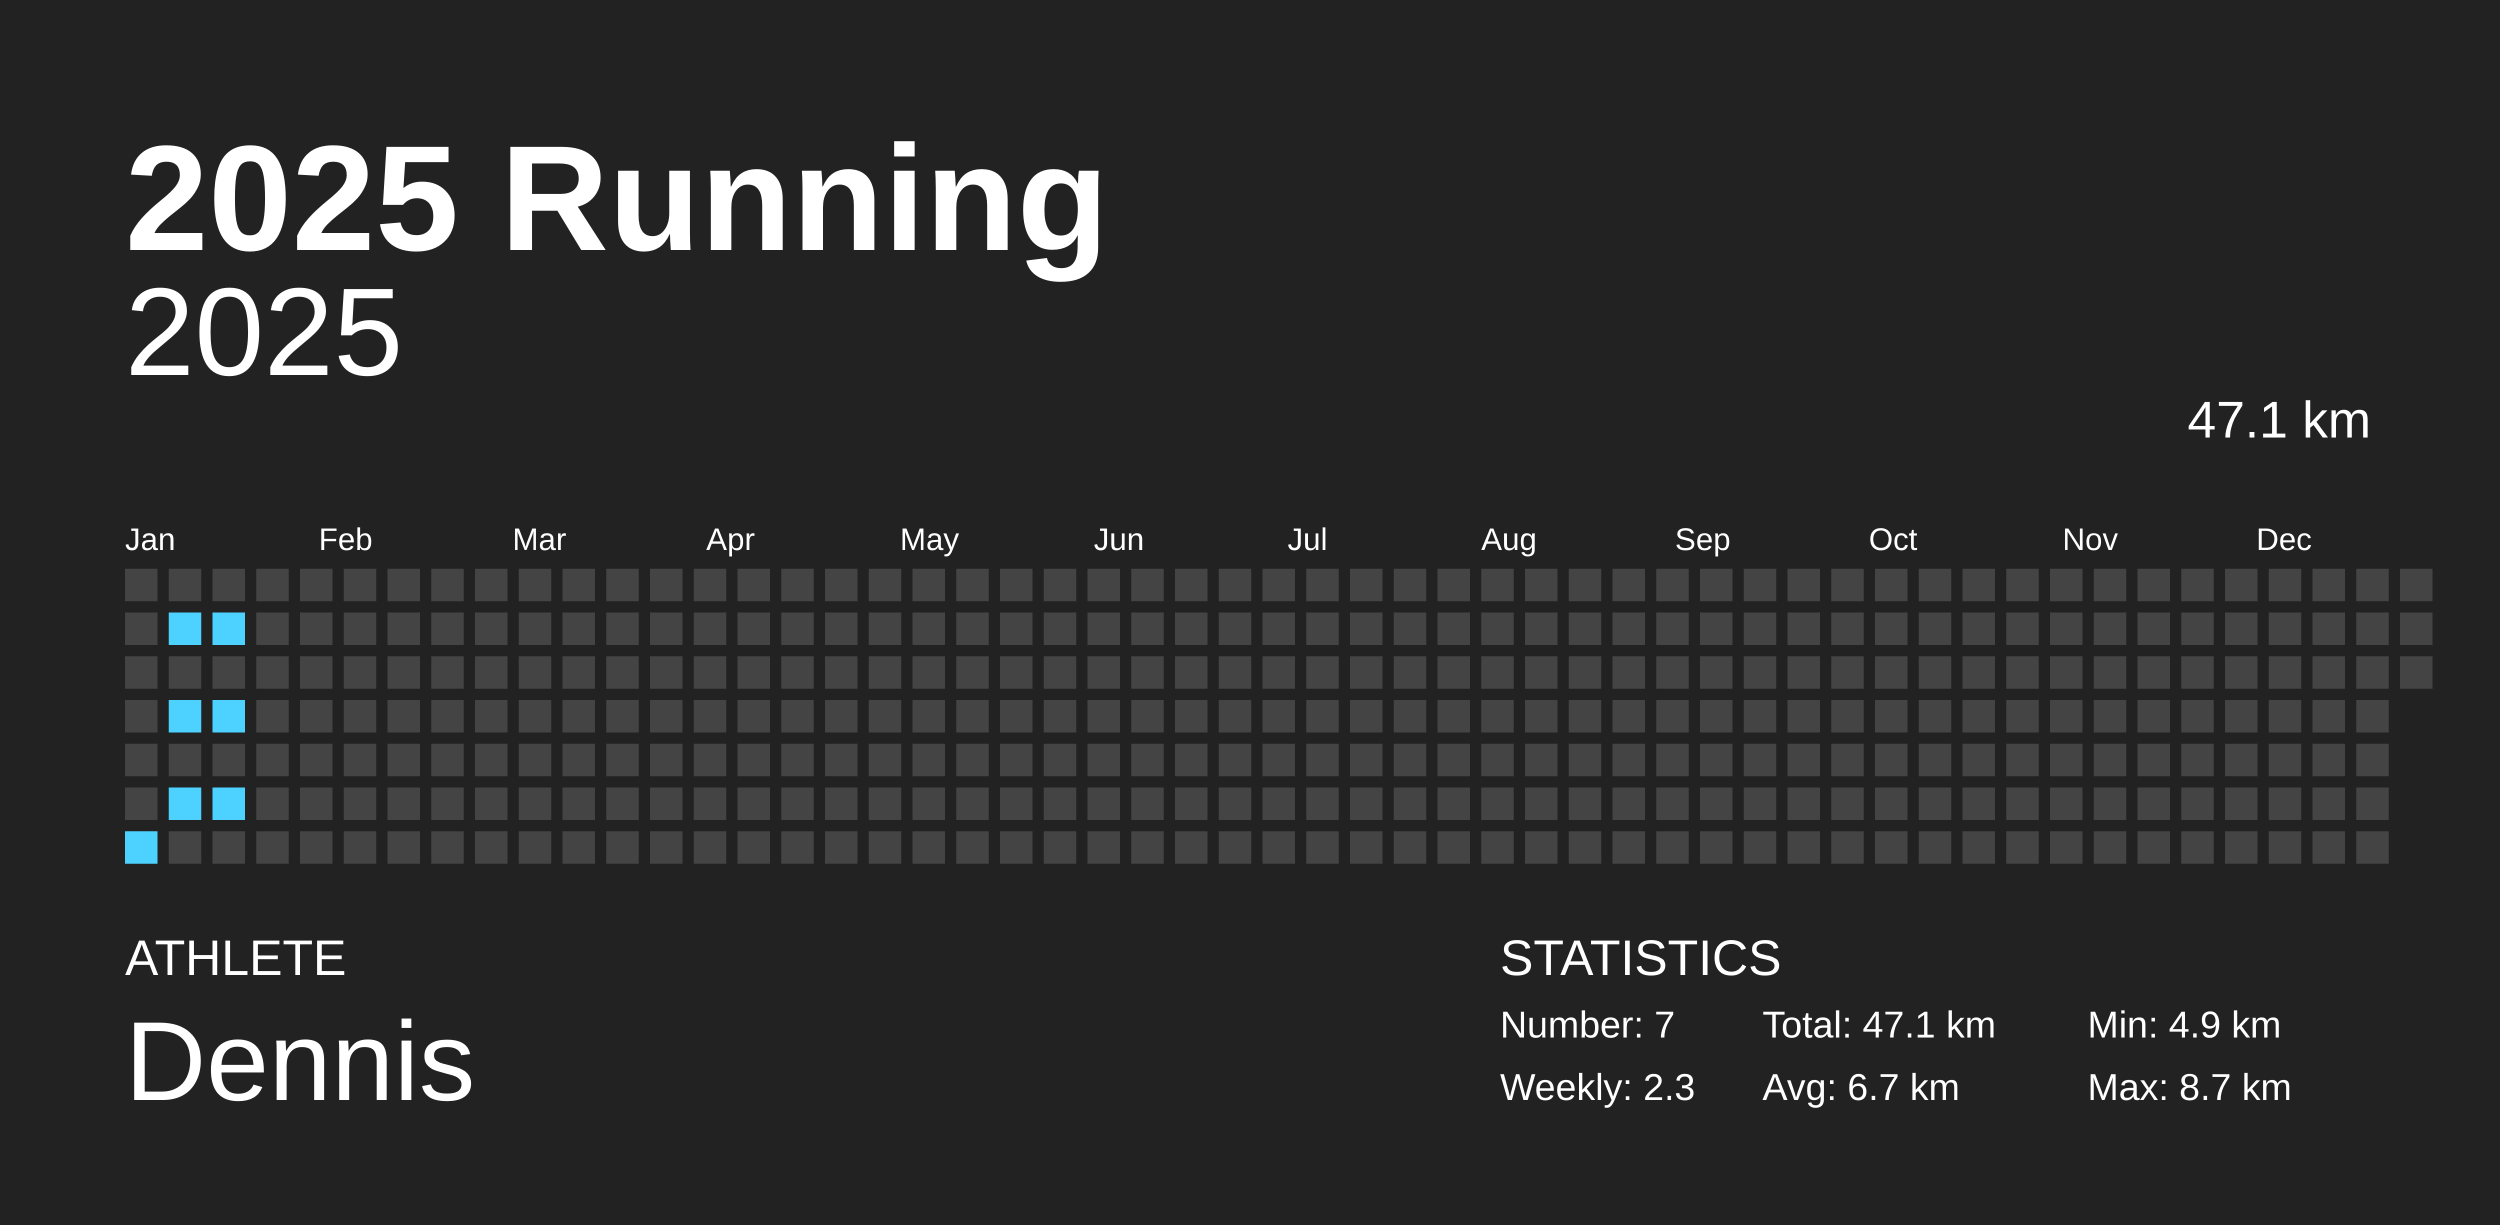
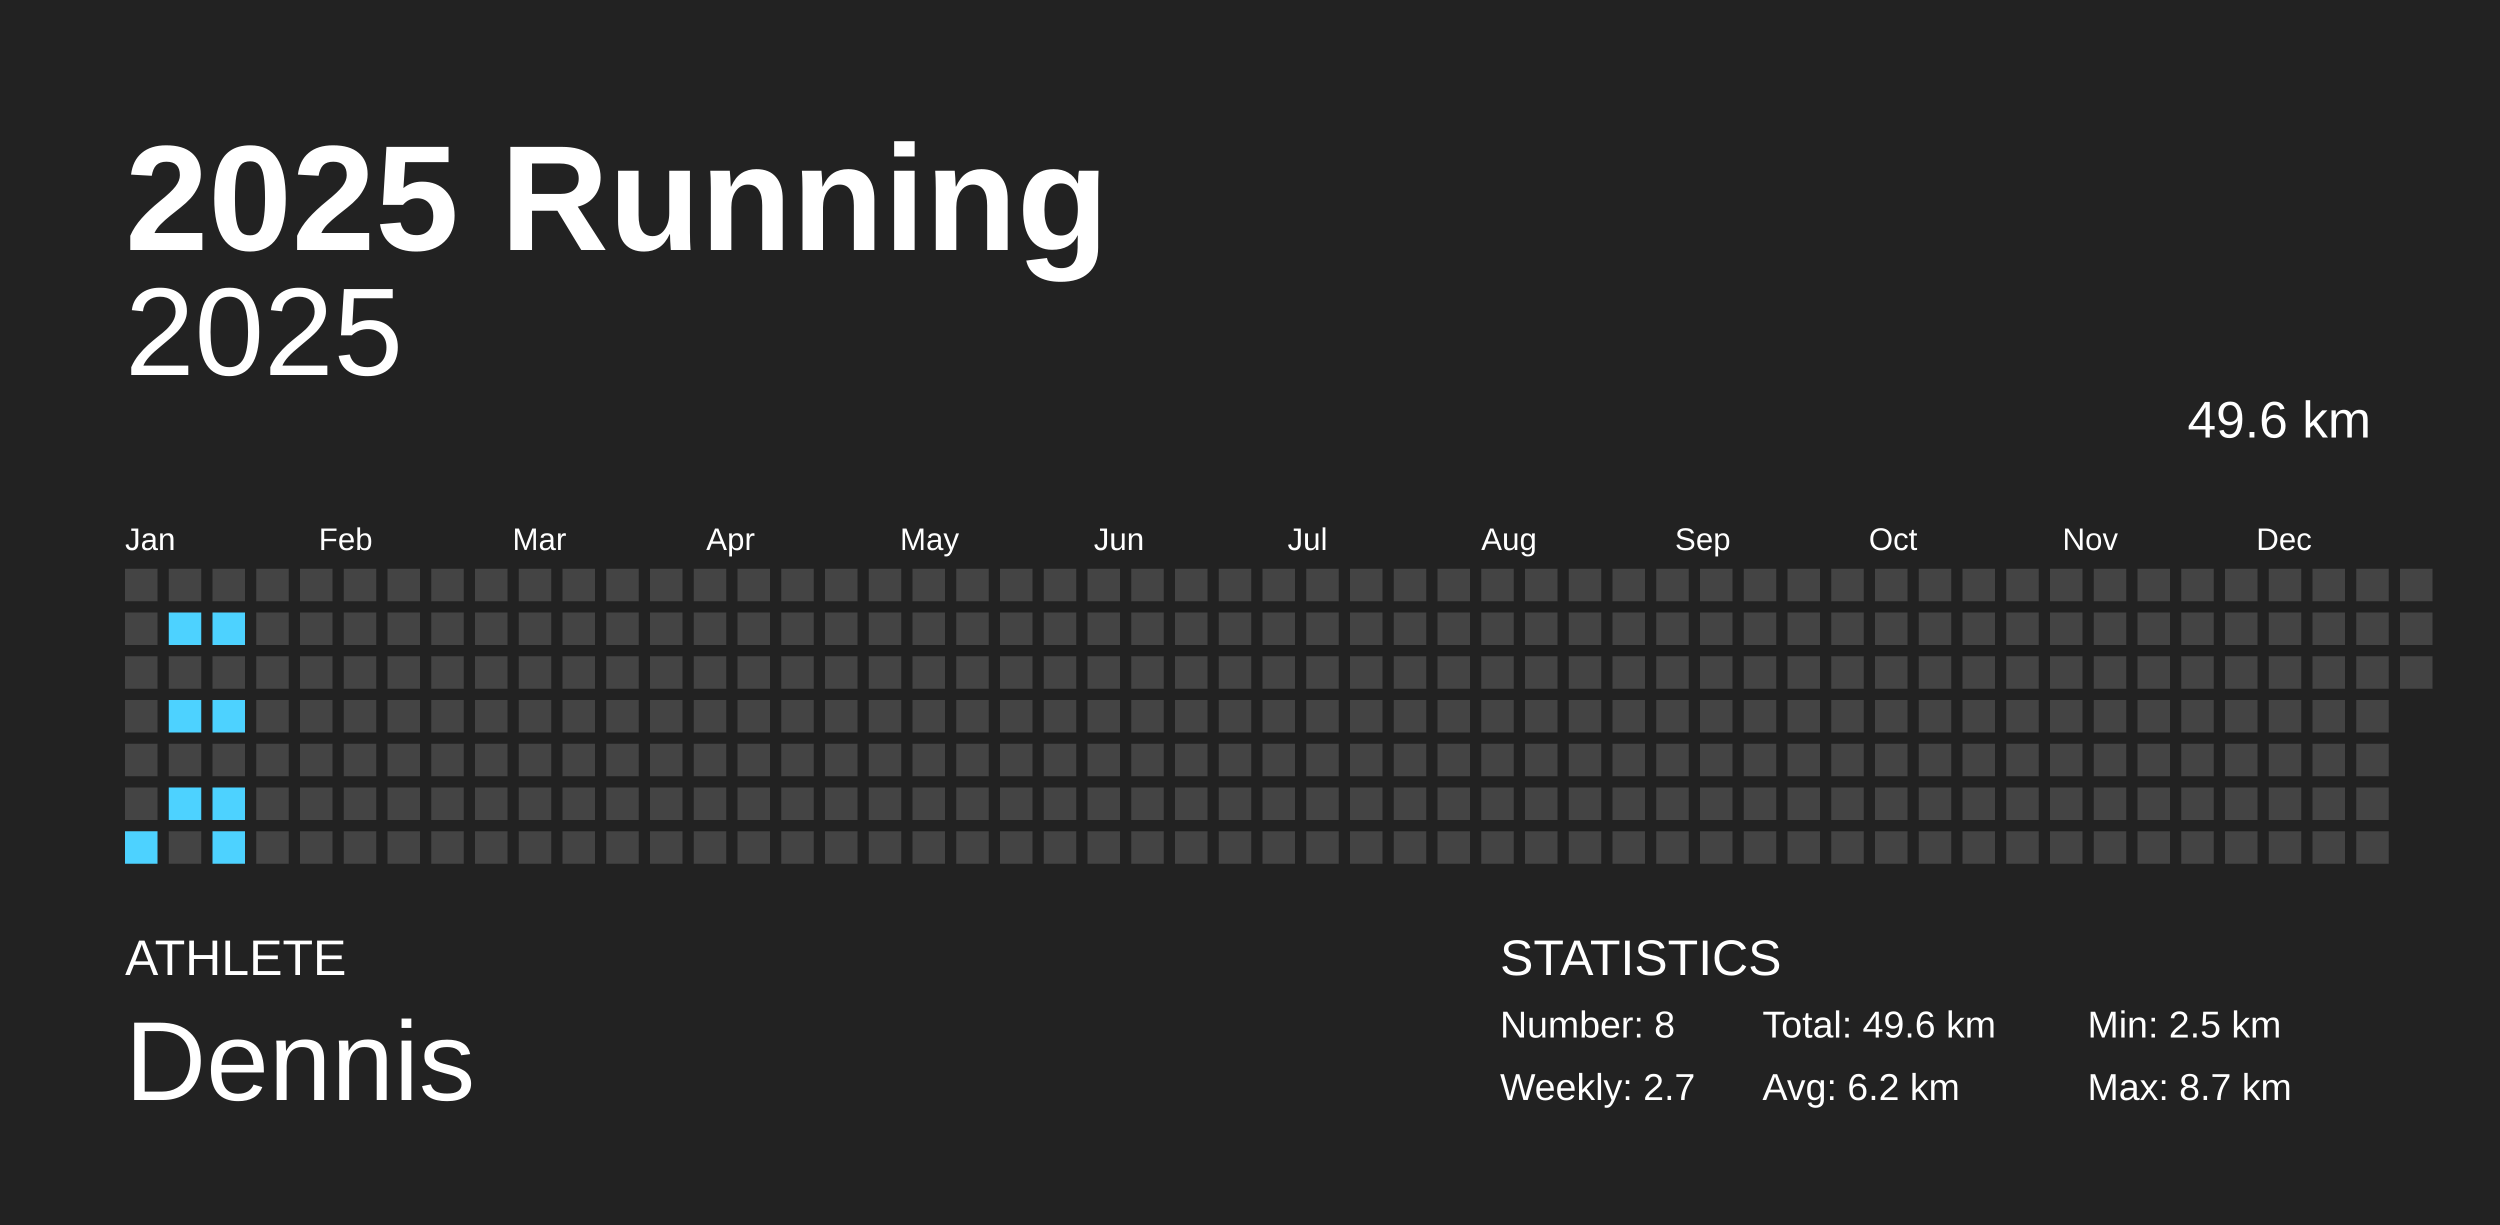
<svg xmlns="http://www.w3.org/2000/svg" baseProfile="full" height="98mm" version="1.1" viewBox="0,0,200,98" width="200mm">
  <defs />
  <rect fill="#222222" height="98" width="200" x="0" y="0" />
  <text fill="#FFFFFF" style="font-size:12px; font-family:Arial; font-weight:bold;" x="10" y="20">2025 Running</text>
  <text fill="#FFFFFF" style="font-size:4px; font-family:Arial" x="10" y="78">ATHLETE</text>
  <text fill="#FFFFFF" style="font-size:9px; font-family:Arial" x="10" y="88">Dennis</text>
  <text fill="#FFFFFF" style="font-size:4px; font-family:Arial" x="120" y="78">STATISTICS</text>
-   <text fill="#FFFFFF" style="font-size:3px; font-family:Arial" x="120" y="83">Number: 7</text>
-   <text fill="#FFFFFF" style="font-size:3px; font-family:Arial" x="120" y="88">Weekly: 2.3</text>
-   <text fill="#FFFFFF" style="font-size:3px; font-family:Arial" x="141" y="83">Total: 47.1 km</text>
-   <text fill="#FFFFFF" style="font-size:3px; font-family:Arial" x="141" y="88">Avg: 6.7 km</text>
-   <text fill="#FFFFFF" style="font-size:3px; font-family:Arial" x="167" y="83">Min: 4.9 km</text>
+   <text fill="#FFFFFF" style="font-size:3px; font-family:Arial" x="120" y="83">Number: 8</text>
+   <text fill="#FFFFFF" style="font-size:3px; font-family:Arial" x="120" y="88">Weekly: 2.7</text>
+   <text fill="#FFFFFF" style="font-size:3px; font-family:Arial" x="141" y="83">Total: 49.6 km</text>
+   <text fill="#FFFFFF" style="font-size:3px; font-family:Arial" x="141" y="88">Avg: 6.2 km</text>
+   <text fill="#FFFFFF" style="font-size:3px; font-family:Arial" x="167" y="83">Min: 2.5 km</text>
  <text fill="#FFFFFF" style="font-size:3px; font-family:Arial" x="167" y="88">Max: 8.7 km</text>
  <text alignment-baseline="hanging" fill="#FFFFFF" style="font-size:10.0px; font-family:Arial;" x="10" y="30">2025</text>
-   <text alignment-baseline="hanging" fill="#FFFFFF" style="font-size:4.125px; font-family:Arial;" x="175" y="35">47.1 km</text>
+   <text alignment-baseline="hanging" fill="#FFFFFF" style="font-size:4.125px; font-family:Arial;" x="175" y="35">49.6 km</text>
  <text fill="#FFFFFF" style="font-size:2.5px; font-family:Arial" x="10.0" y="44">Jan</text>
  <text fill="#FFFFFF" style="font-size:2.5px; font-family:Arial" x="25.5" y="44">Feb</text>
  <text fill="#FFFFFF" style="font-size:2.5px; font-family:Arial" x="41.0" y="44">Mar</text>
  <text fill="#FFFFFF" style="font-size:2.5px; font-family:Arial" x="56.5" y="44">Apr</text>
  <text fill="#FFFFFF" style="font-size:2.5px; font-family:Arial" x="72.0" y="44">May</text>
  <text fill="#FFFFFF" style="font-size:2.5px; font-family:Arial" x="87.5" y="44">Jun</text>
  <text fill="#FFFFFF" style="font-size:2.5px; font-family:Arial" x="103.0" y="44">Jul</text>
  <text fill="#FFFFFF" style="font-size:2.5px; font-family:Arial" x="118.5" y="44">Aug</text>
  <text fill="#FFFFFF" style="font-size:2.5px; font-family:Arial" x="134.0" y="44">Sep</text>
  <text fill="#FFFFFF" style="font-size:2.5px; font-family:Arial" x="149.5" y="44">Oct</text>
  <text fill="#FFFFFF" style="font-size:2.5px; font-family:Arial" x="165.0" y="44">Nov</text>
  <text fill="#FFFFFF" style="font-size:2.5px; font-family:Arial" x="180.5" y="44">Dec</text>
  <rect fill="#444444" height="2.6" width="2.6" x="10.0" y="45.5" />
  <rect fill="#444444" height="2.6" width="2.6" x="10.0" y="49.0" />
  <rect fill="#444444" height="2.6" width="2.6" x="10.0" y="52.5" />
  <rect fill="#444444" height="2.6" width="2.6" x="10.0" y="56.0" />
  <rect fill="#444444" height="2.6" width="2.6" x="10.0" y="59.5" />
  <rect fill="#444444" height="2.6" width="2.6" x="10.0" y="63.0" />
  <rect fill="#4dd2ff" height="2.6" width="2.6" x="10.0" y="66.5" />
  <rect fill="#444444" height="2.6" width="2.6" x="13.5" y="45.5" />
  <rect fill="#4dd2ff" height="2.6" width="2.6" x="13.5" y="49.0" />
  <rect fill="#444444" height="2.6" width="2.6" x="13.5" y="52.5" />
  <rect fill="#4dd2ff" height="2.6" width="2.6" x="13.5" y="56.0" />
  <rect fill="#444444" height="2.6" width="2.6" x="13.5" y="59.5" />
  <rect fill="#4dd2ff" height="2.6" width="2.6" x="13.5" y="63.0" />
  <rect fill="#444444" height="2.6" width="2.6" x="13.5" y="66.5" />
  <rect fill="#444444" height="2.6" width="2.6" x="17.0" y="45.5" />
  <rect fill="#4dd2ff" height="2.6" width="2.6" x="17.0" y="49.0" />
  <rect fill="#444444" height="2.6" width="2.6" x="17.0" y="52.5" />
  <rect fill="#4dd2ff" height="2.6" width="2.6" x="17.0" y="56.0" />
  <rect fill="#444444" height="2.6" width="2.6" x="17.0" y="59.5" />
  <rect fill="#4dd2ff" height="2.6" width="2.6" x="17.0" y="63.0" />
-   <rect fill="#444444" height="2.6" width="2.6" x="17.0" y="66.5" />
+   <rect fill="#4dd2ff" height="2.6" width="2.6" x="17.0" y="66.5" />
  <rect fill="#444444" height="2.6" width="2.6" x="20.5" y="45.5" />
  <rect fill="#444444" height="2.6" width="2.6" x="20.5" y="49.0" />
  <rect fill="#444444" height="2.6" width="2.6" x="20.5" y="52.5" />
  <rect fill="#444444" height="2.6" width="2.6" x="20.5" y="56.0" />
  <rect fill="#444444" height="2.6" width="2.6" x="20.5" y="59.5" />
  <rect fill="#444444" height="2.6" width="2.6" x="20.5" y="63.0" />
  <rect fill="#444444" height="2.6" width="2.6" x="20.5" y="66.5" />
  <rect fill="#444444" height="2.6" width="2.6" x="24.0" y="45.5" />
  <rect fill="#444444" height="2.6" width="2.6" x="24.0" y="49.0" />
  <rect fill="#444444" height="2.6" width="2.6" x="24.0" y="52.5" />
  <rect fill="#444444" height="2.6" width="2.6" x="24.0" y="56.0" />
  <rect fill="#444444" height="2.6" width="2.6" x="24.0" y="59.5" />
  <rect fill="#444444" height="2.6" width="2.6" x="24.0" y="63.0" />
  <rect fill="#444444" height="2.6" width="2.6" x="24.0" y="66.5" />
  <rect fill="#444444" height="2.6" width="2.6" x="27.5" y="45.5" />
  <rect fill="#444444" height="2.6" width="2.6" x="27.5" y="49.0" />
  <rect fill="#444444" height="2.6" width="2.6" x="27.5" y="52.5" />
  <rect fill="#444444" height="2.6" width="2.6" x="27.5" y="56.0" />
  <rect fill="#444444" height="2.6" width="2.6" x="27.5" y="59.5" />
  <rect fill="#444444" height="2.6" width="2.6" x="27.5" y="63.0" />
  <rect fill="#444444" height="2.6" width="2.6" x="27.5" y="66.5" />
  <rect fill="#444444" height="2.6" width="2.6" x="31.0" y="45.5" />
  <rect fill="#444444" height="2.6" width="2.6" x="31.0" y="49.0" />
  <rect fill="#444444" height="2.6" width="2.6" x="31.0" y="52.5" />
  <rect fill="#444444" height="2.6" width="2.6" x="31.0" y="56.0" />
  <rect fill="#444444" height="2.6" width="2.6" x="31.0" y="59.5" />
  <rect fill="#444444" height="2.6" width="2.6" x="31.0" y="63.0" />
  <rect fill="#444444" height="2.6" width="2.6" x="31.0" y="66.5" />
  <rect fill="#444444" height="2.6" width="2.6" x="34.5" y="45.5" />
  <rect fill="#444444" height="2.6" width="2.6" x="34.5" y="49.0" />
  <rect fill="#444444" height="2.6" width="2.6" x="34.5" y="52.5" />
  <rect fill="#444444" height="2.6" width="2.6" x="34.5" y="56.0" />
  <rect fill="#444444" height="2.6" width="2.6" x="34.5" y="59.5" />
  <rect fill="#444444" height="2.6" width="2.6" x="34.5" y="63.0" />
  <rect fill="#444444" height="2.6" width="2.6" x="34.5" y="66.5" />
  <rect fill="#444444" height="2.6" width="2.6" x="38.0" y="45.5" />
  <rect fill="#444444" height="2.6" width="2.6" x="38.0" y="49.0" />
  <rect fill="#444444" height="2.6" width="2.6" x="38.0" y="52.5" />
  <rect fill="#444444" height="2.6" width="2.6" x="38.0" y="56.0" />
  <rect fill="#444444" height="2.6" width="2.6" x="38.0" y="59.5" />
  <rect fill="#444444" height="2.6" width="2.6" x="38.0" y="63.0" />
  <rect fill="#444444" height="2.6" width="2.6" x="38.0" y="66.5" />
  <rect fill="#444444" height="2.6" width="2.6" x="41.5" y="45.5" />
  <rect fill="#444444" height="2.6" width="2.6" x="41.5" y="49.0" />
  <rect fill="#444444" height="2.6" width="2.6" x="41.5" y="52.5" />
  <rect fill="#444444" height="2.6" width="2.6" x="41.5" y="56.0" />
  <rect fill="#444444" height="2.6" width="2.6" x="41.5" y="59.5" />
  <rect fill="#444444" height="2.6" width="2.6" x="41.5" y="63.0" />
  <rect fill="#444444" height="2.6" width="2.6" x="41.5" y="66.5" />
  <rect fill="#444444" height="2.6" width="2.6" x="45.0" y="45.5" />
  <rect fill="#444444" height="2.6" width="2.6" x="45.0" y="49.0" />
  <rect fill="#444444" height="2.6" width="2.6" x="45.0" y="52.5" />
  <rect fill="#444444" height="2.6" width="2.6" x="45.0" y="56.0" />
  <rect fill="#444444" height="2.6" width="2.6" x="45.0" y="59.5" />
  <rect fill="#444444" height="2.6" width="2.6" x="45.0" y="63.0" />
  <rect fill="#444444" height="2.6" width="2.6" x="45.0" y="66.5" />
  <rect fill="#444444" height="2.6" width="2.6" x="48.5" y="45.5" />
  <rect fill="#444444" height="2.6" width="2.6" x="48.5" y="49.0" />
  <rect fill="#444444" height="2.6" width="2.6" x="48.5" y="52.5" />
  <rect fill="#444444" height="2.6" width="2.6" x="48.5" y="56.0" />
  <rect fill="#444444" height="2.6" width="2.6" x="48.5" y="59.5" />
  <rect fill="#444444" height="2.6" width="2.6" x="48.5" y="63.0" />
  <rect fill="#444444" height="2.6" width="2.6" x="48.5" y="66.5" />
  <rect fill="#444444" height="2.6" width="2.6" x="52.0" y="45.5" />
  <rect fill="#444444" height="2.6" width="2.6" x="52.0" y="49.0" />
  <rect fill="#444444" height="2.6" width="2.6" x="52.0" y="52.5" />
  <rect fill="#444444" height="2.6" width="2.6" x="52.0" y="56.0" />
  <rect fill="#444444" height="2.6" width="2.6" x="52.0" y="59.5" />
  <rect fill="#444444" height="2.6" width="2.6" x="52.0" y="63.0" />
  <rect fill="#444444" height="2.6" width="2.6" x="52.0" y="66.5" />
  <rect fill="#444444" height="2.6" width="2.6" x="55.5" y="45.5" />
  <rect fill="#444444" height="2.6" width="2.6" x="55.5" y="49.0" />
  <rect fill="#444444" height="2.6" width="2.6" x="55.5" y="52.5" />
  <rect fill="#444444" height="2.6" width="2.6" x="55.5" y="56.0" />
  <rect fill="#444444" height="2.6" width="2.6" x="55.5" y="59.5" />
  <rect fill="#444444" height="2.6" width="2.6" x="55.5" y="63.0" />
  <rect fill="#444444" height="2.6" width="2.6" x="55.5" y="66.5" />
  <rect fill="#444444" height="2.6" width="2.6" x="59.0" y="45.5" />
  <rect fill="#444444" height="2.6" width="2.6" x="59.0" y="49.0" />
  <rect fill="#444444" height="2.6" width="2.6" x="59.0" y="52.5" />
  <rect fill="#444444" height="2.6" width="2.6" x="59.0" y="56.0" />
  <rect fill="#444444" height="2.6" width="2.6" x="59.0" y="59.5" />
  <rect fill="#444444" height="2.6" width="2.6" x="59.0" y="63.0" />
  <rect fill="#444444" height="2.6" width="2.6" x="59.0" y="66.5" />
  <rect fill="#444444" height="2.6" width="2.6" x="62.5" y="45.5" />
  <rect fill="#444444" height="2.6" width="2.6" x="62.5" y="49.0" />
  <rect fill="#444444" height="2.6" width="2.6" x="62.5" y="52.5" />
  <rect fill="#444444" height="2.6" width="2.6" x="62.5" y="56.0" />
  <rect fill="#444444" height="2.6" width="2.6" x="62.5" y="59.5" />
  <rect fill="#444444" height="2.6" width="2.6" x="62.5" y="63.0" />
  <rect fill="#444444" height="2.6" width="2.6" x="62.5" y="66.5" />
  <rect fill="#444444" height="2.6" width="2.6" x="66.0" y="45.5" />
  <rect fill="#444444" height="2.6" width="2.6" x="66.0" y="49.0" />
  <rect fill="#444444" height="2.6" width="2.6" x="66.0" y="52.5" />
  <rect fill="#444444" height="2.6" width="2.6" x="66.0" y="56.0" />
  <rect fill="#444444" height="2.6" width="2.6" x="66.0" y="59.5" />
  <rect fill="#444444" height="2.6" width="2.6" x="66.0" y="63.0" />
  <rect fill="#444444" height="2.6" width="2.6" x="66.0" y="66.5" />
  <rect fill="#444444" height="2.6" width="2.6" x="69.5" y="45.5" />
  <rect fill="#444444" height="2.6" width="2.6" x="69.5" y="49.0" />
  <rect fill="#444444" height="2.6" width="2.6" x="69.5" y="52.5" />
  <rect fill="#444444" height="2.6" width="2.6" x="69.5" y="56.0" />
  <rect fill="#444444" height="2.6" width="2.6" x="69.5" y="59.5" />
  <rect fill="#444444" height="2.6" width="2.6" x="69.5" y="63.0" />
  <rect fill="#444444" height="2.6" width="2.6" x="69.5" y="66.5" />
  <rect fill="#444444" height="2.6" width="2.6" x="73.0" y="45.5" />
  <rect fill="#444444" height="2.6" width="2.6" x="73.0" y="49.0" />
  <rect fill="#444444" height="2.6" width="2.6" x="73.0" y="52.5" />
  <rect fill="#444444" height="2.6" width="2.6" x="73.0" y="56.0" />
  <rect fill="#444444" height="2.6" width="2.6" x="73.0" y="59.5" />
  <rect fill="#444444" height="2.6" width="2.6" x="73.0" y="63.0" />
  <rect fill="#444444" height="2.6" width="2.6" x="73.0" y="66.5" />
  <rect fill="#444444" height="2.6" width="2.6" x="76.5" y="45.5" />
  <rect fill="#444444" height="2.6" width="2.6" x="76.5" y="49.0" />
  <rect fill="#444444" height="2.6" width="2.6" x="76.5" y="52.5" />
  <rect fill="#444444" height="2.6" width="2.6" x="76.5" y="56.0" />
  <rect fill="#444444" height="2.6" width="2.6" x="76.5" y="59.5" />
  <rect fill="#444444" height="2.6" width="2.6" x="76.5" y="63.0" />
  <rect fill="#444444" height="2.6" width="2.6" x="76.5" y="66.5" />
  <rect fill="#444444" height="2.6" width="2.6" x="80.0" y="45.5" />
  <rect fill="#444444" height="2.6" width="2.6" x="80.0" y="49.0" />
  <rect fill="#444444" height="2.6" width="2.6" x="80.0" y="52.5" />
  <rect fill="#444444" height="2.6" width="2.6" x="80.0" y="56.0" />
  <rect fill="#444444" height="2.6" width="2.6" x="80.0" y="59.5" />
  <rect fill="#444444" height="2.6" width="2.6" x="80.0" y="63.0" />
  <rect fill="#444444" height="2.6" width="2.6" x="80.0" y="66.5" />
  <rect fill="#444444" height="2.6" width="2.6" x="83.5" y="45.5" />
  <rect fill="#444444" height="2.6" width="2.6" x="83.5" y="49.0" />
  <rect fill="#444444" height="2.6" width="2.6" x="83.5" y="52.5" />
  <rect fill="#444444" height="2.6" width="2.6" x="83.5" y="56.0" />
  <rect fill="#444444" height="2.6" width="2.6" x="83.5" y="59.5" />
  <rect fill="#444444" height="2.6" width="2.6" x="83.5" y="63.0" />
  <rect fill="#444444" height="2.6" width="2.6" x="83.5" y="66.5" />
  <rect fill="#444444" height="2.6" width="2.6" x="87.0" y="45.5" />
  <rect fill="#444444" height="2.6" width="2.6" x="87.0" y="49.0" />
  <rect fill="#444444" height="2.6" width="2.6" x="87.0" y="52.5" />
  <rect fill="#444444" height="2.6" width="2.6" x="87.0" y="56.0" />
  <rect fill="#444444" height="2.6" width="2.6" x="87.0" y="59.5" />
  <rect fill="#444444" height="2.6" width="2.6" x="87.0" y="63.0" />
  <rect fill="#444444" height="2.6" width="2.6" x="87.0" y="66.5" />
  <rect fill="#444444" height="2.6" width="2.6" x="90.5" y="45.5" />
  <rect fill="#444444" height="2.6" width="2.6" x="90.5" y="49.0" />
  <rect fill="#444444" height="2.6" width="2.6" x="90.5" y="52.5" />
  <rect fill="#444444" height="2.6" width="2.6" x="90.5" y="56.0" />
  <rect fill="#444444" height="2.6" width="2.6" x="90.5" y="59.5" />
  <rect fill="#444444" height="2.6" width="2.6" x="90.5" y="63.0" />
  <rect fill="#444444" height="2.6" width="2.6" x="90.5" y="66.5" />
  <rect fill="#444444" height="2.6" width="2.6" x="94.0" y="45.5" />
  <rect fill="#444444" height="2.6" width="2.6" x="94.0" y="49.0" />
  <rect fill="#444444" height="2.6" width="2.6" x="94.0" y="52.5" />
  <rect fill="#444444" height="2.6" width="2.6" x="94.0" y="56.0" />
  <rect fill="#444444" height="2.6" width="2.6" x="94.0" y="59.5" />
  <rect fill="#444444" height="2.6" width="2.6" x="94.0" y="63.0" />
  <rect fill="#444444" height="2.6" width="2.6" x="94.0" y="66.5" />
  <rect fill="#444444" height="2.6" width="2.6" x="97.5" y="45.5" />
  <rect fill="#444444" height="2.6" width="2.6" x="97.5" y="49.0" />
  <rect fill="#444444" height="2.6" width="2.6" x="97.5" y="52.5" />
  <rect fill="#444444" height="2.6" width="2.6" x="97.5" y="56.0" />
  <rect fill="#444444" height="2.6" width="2.6" x="97.5" y="59.5" />
  <rect fill="#444444" height="2.6" width="2.6" x="97.5" y="63.0" />
  <rect fill="#444444" height="2.6" width="2.6" x="97.5" y="66.5" />
  <rect fill="#444444" height="2.6" width="2.6" x="101.0" y="45.5" />
  <rect fill="#444444" height="2.6" width="2.6" x="101.0" y="49.0" />
  <rect fill="#444444" height="2.6" width="2.6" x="101.0" y="52.5" />
  <rect fill="#444444" height="2.6" width="2.6" x="101.0" y="56.0" />
  <rect fill="#444444" height="2.6" width="2.6" x="101.0" y="59.5" />
  <rect fill="#444444" height="2.6" width="2.6" x="101.0" y="63.0" />
  <rect fill="#444444" height="2.6" width="2.6" x="101.0" y="66.5" />
  <rect fill="#444444" height="2.6" width="2.6" x="104.5" y="45.5" />
  <rect fill="#444444" height="2.6" width="2.6" x="104.5" y="49.0" />
  <rect fill="#444444" height="2.6" width="2.6" x="104.5" y="52.5" />
  <rect fill="#444444" height="2.6" width="2.6" x="104.5" y="56.0" />
  <rect fill="#444444" height="2.6" width="2.6" x="104.5" y="59.5" />
  <rect fill="#444444" height="2.6" width="2.6" x="104.5" y="63.0" />
  <rect fill="#444444" height="2.6" width="2.6" x="104.5" y="66.5" />
  <rect fill="#444444" height="2.6" width="2.6" x="108.0" y="45.5" />
  <rect fill="#444444" height="2.6" width="2.6" x="108.0" y="49.0" />
  <rect fill="#444444" height="2.6" width="2.6" x="108.0" y="52.5" />
  <rect fill="#444444" height="2.6" width="2.6" x="108.0" y="56.0" />
  <rect fill="#444444" height="2.6" width="2.6" x="108.0" y="59.5" />
  <rect fill="#444444" height="2.6" width="2.6" x="108.0" y="63.0" />
  <rect fill="#444444" height="2.6" width="2.6" x="108.0" y="66.5" />
  <rect fill="#444444" height="2.6" width="2.6" x="111.5" y="45.5" />
  <rect fill="#444444" height="2.6" width="2.6" x="111.5" y="49.0" />
  <rect fill="#444444" height="2.6" width="2.6" x="111.5" y="52.5" />
  <rect fill="#444444" height="2.6" width="2.6" x="111.5" y="56.0" />
  <rect fill="#444444" height="2.6" width="2.6" x="111.5" y="59.5" />
  <rect fill="#444444" height="2.6" width="2.6" x="111.5" y="63.0" />
  <rect fill="#444444" height="2.6" width="2.6" x="111.5" y="66.5" />
  <rect fill="#444444" height="2.6" width="2.6" x="115.0" y="45.5" />
  <rect fill="#444444" height="2.6" width="2.6" x="115.0" y="49.0" />
  <rect fill="#444444" height="2.6" width="2.6" x="115.0" y="52.5" />
  <rect fill="#444444" height="2.6" width="2.6" x="115.0" y="56.0" />
  <rect fill="#444444" height="2.6" width="2.6" x="115.0" y="59.5" />
  <rect fill="#444444" height="2.6" width="2.6" x="115.0" y="63.0" />
  <rect fill="#444444" height="2.6" width="2.6" x="115.0" y="66.5" />
  <rect fill="#444444" height="2.6" width="2.6" x="118.5" y="45.5" />
  <rect fill="#444444" height="2.6" width="2.6" x="118.5" y="49.0" />
  <rect fill="#444444" height="2.6" width="2.6" x="118.5" y="52.5" />
  <rect fill="#444444" height="2.6" width="2.6" x="118.5" y="56.0" />
  <rect fill="#444444" height="2.6" width="2.6" x="118.5" y="59.5" />
  <rect fill="#444444" height="2.6" width="2.6" x="118.5" y="63.0" />
  <rect fill="#444444" height="2.6" width="2.6" x="118.5" y="66.5" />
  <rect fill="#444444" height="2.6" width="2.6" x="122.0" y="45.5" />
  <rect fill="#444444" height="2.6" width="2.6" x="122.0" y="49.0" />
  <rect fill="#444444" height="2.6" width="2.6" x="122.0" y="52.5" />
  <rect fill="#444444" height="2.6" width="2.6" x="122.0" y="56.0" />
  <rect fill="#444444" height="2.6" width="2.6" x="122.0" y="59.5" />
  <rect fill="#444444" height="2.6" width="2.6" x="122.0" y="63.0" />
  <rect fill="#444444" height="2.6" width="2.6" x="122.0" y="66.5" />
  <rect fill="#444444" height="2.6" width="2.6" x="125.5" y="45.5" />
  <rect fill="#444444" height="2.6" width="2.6" x="125.5" y="49.0" />
  <rect fill="#444444" height="2.6" width="2.6" x="125.5" y="52.5" />
  <rect fill="#444444" height="2.6" width="2.6" x="125.5" y="56.0" />
  <rect fill="#444444" height="2.6" width="2.6" x="125.5" y="59.5" />
  <rect fill="#444444" height="2.6" width="2.6" x="125.5" y="63.0" />
  <rect fill="#444444" height="2.6" width="2.6" x="125.5" y="66.5" />
  <rect fill="#444444" height="2.6" width="2.6" x="129.0" y="45.5" />
  <rect fill="#444444" height="2.6" width="2.6" x="129.0" y="49.0" />
  <rect fill="#444444" height="2.6" width="2.6" x="129.0" y="52.5" />
  <rect fill="#444444" height="2.6" width="2.6" x="129.0" y="56.0" />
  <rect fill="#444444" height="2.6" width="2.6" x="129.0" y="59.5" />
  <rect fill="#444444" height="2.6" width="2.6" x="129.0" y="63.0" />
  <rect fill="#444444" height="2.6" width="2.6" x="129.0" y="66.5" />
  <rect fill="#444444" height="2.6" width="2.6" x="132.5" y="45.5" />
  <rect fill="#444444" height="2.6" width="2.6" x="132.5" y="49.0" />
  <rect fill="#444444" height="2.6" width="2.6" x="132.5" y="52.5" />
  <rect fill="#444444" height="2.6" width="2.6" x="132.5" y="56.0" />
  <rect fill="#444444" height="2.6" width="2.6" x="132.5" y="59.5" />
  <rect fill="#444444" height="2.6" width="2.6" x="132.5" y="63.0" />
  <rect fill="#444444" height="2.6" width="2.6" x="132.5" y="66.5" />
  <rect fill="#444444" height="2.6" width="2.6" x="136.0" y="45.5" />
  <rect fill="#444444" height="2.6" width="2.6" x="136.0" y="49.0" />
  <rect fill="#444444" height="2.6" width="2.6" x="136.0" y="52.5" />
  <rect fill="#444444" height="2.6" width="2.6" x="136.0" y="56.0" />
  <rect fill="#444444" height="2.6" width="2.6" x="136.0" y="59.5" />
  <rect fill="#444444" height="2.6" width="2.6" x="136.0" y="63.0" />
  <rect fill="#444444" height="2.6" width="2.6" x="136.0" y="66.5" />
  <rect fill="#444444" height="2.6" width="2.6" x="139.5" y="45.5" />
  <rect fill="#444444" height="2.6" width="2.6" x="139.5" y="49.0" />
  <rect fill="#444444" height="2.6" width="2.6" x="139.5" y="52.5" />
  <rect fill="#444444" height="2.6" width="2.6" x="139.5" y="56.0" />
  <rect fill="#444444" height="2.6" width="2.6" x="139.5" y="59.5" />
  <rect fill="#444444" height="2.6" width="2.6" x="139.5" y="63.0" />
  <rect fill="#444444" height="2.6" width="2.6" x="139.5" y="66.5" />
  <rect fill="#444444" height="2.6" width="2.6" x="143.0" y="45.5" />
  <rect fill="#444444" height="2.6" width="2.6" x="143.0" y="49.0" />
  <rect fill="#444444" height="2.6" width="2.6" x="143.0" y="52.5" />
  <rect fill="#444444" height="2.6" width="2.6" x="143.0" y="56.0" />
  <rect fill="#444444" height="2.6" width="2.6" x="143.0" y="59.5" />
  <rect fill="#444444" height="2.6" width="2.6" x="143.0" y="63.0" />
  <rect fill="#444444" height="2.6" width="2.6" x="143.0" y="66.5" />
  <rect fill="#444444" height="2.6" width="2.6" x="146.5" y="45.5" />
  <rect fill="#444444" height="2.6" width="2.6" x="146.5" y="49.0" />
  <rect fill="#444444" height="2.6" width="2.6" x="146.5" y="52.5" />
  <rect fill="#444444" height="2.6" width="2.6" x="146.5" y="56.0" />
  <rect fill="#444444" height="2.6" width="2.6" x="146.5" y="59.5" />
  <rect fill="#444444" height="2.6" width="2.6" x="146.5" y="63.0" />
  <rect fill="#444444" height="2.6" width="2.6" x="146.5" y="66.5" />
  <rect fill="#444444" height="2.6" width="2.6" x="150.0" y="45.5" />
  <rect fill="#444444" height="2.6" width="2.6" x="150.0" y="49.0" />
  <rect fill="#444444" height="2.6" width="2.6" x="150.0" y="52.5" />
  <rect fill="#444444" height="2.6" width="2.6" x="150.0" y="56.0" />
  <rect fill="#444444" height="2.6" width="2.6" x="150.0" y="59.5" />
  <rect fill="#444444" height="2.6" width="2.6" x="150.0" y="63.0" />
  <rect fill="#444444" height="2.6" width="2.6" x="150.0" y="66.5" />
  <rect fill="#444444" height="2.6" width="2.6" x="153.5" y="45.5" />
  <rect fill="#444444" height="2.6" width="2.6" x="153.5" y="49.0" />
  <rect fill="#444444" height="2.6" width="2.6" x="153.5" y="52.5" />
  <rect fill="#444444" height="2.6" width="2.6" x="153.5" y="56.0" />
  <rect fill="#444444" height="2.6" width="2.6" x="153.5" y="59.5" />
  <rect fill="#444444" height="2.6" width="2.6" x="153.5" y="63.0" />
  <rect fill="#444444" height="2.6" width="2.6" x="153.5" y="66.5" />
  <rect fill="#444444" height="2.6" width="2.6" x="157.0" y="45.5" />
  <rect fill="#444444" height="2.6" width="2.6" x="157.0" y="49.0" />
  <rect fill="#444444" height="2.6" width="2.6" x="157.0" y="52.5" />
  <rect fill="#444444" height="2.6" width="2.6" x="157.0" y="56.0" />
  <rect fill="#444444" height="2.6" width="2.6" x="157.0" y="59.5" />
  <rect fill="#444444" height="2.6" width="2.6" x="157.0" y="63.0" />
  <rect fill="#444444" height="2.6" width="2.6" x="157.0" y="66.5" />
  <rect fill="#444444" height="2.6" width="2.6" x="160.5" y="45.5" />
  <rect fill="#444444" height="2.6" width="2.6" x="160.5" y="49.0" />
  <rect fill="#444444" height="2.6" width="2.6" x="160.5" y="52.5" />
  <rect fill="#444444" height="2.6" width="2.6" x="160.5" y="56.0" />
  <rect fill="#444444" height="2.6" width="2.6" x="160.5" y="59.5" />
  <rect fill="#444444" height="2.6" width="2.6" x="160.5" y="63.0" />
  <rect fill="#444444" height="2.6" width="2.6" x="160.5" y="66.5" />
  <rect fill="#444444" height="2.6" width="2.6" x="164.0" y="45.5" />
  <rect fill="#444444" height="2.6" width="2.6" x="164.0" y="49.0" />
  <rect fill="#444444" height="2.6" width="2.6" x="164.0" y="52.5" />
  <rect fill="#444444" height="2.6" width="2.6" x="164.0" y="56.0" />
  <rect fill="#444444" height="2.6" width="2.6" x="164.0" y="59.5" />
  <rect fill="#444444" height="2.6" width="2.6" x="164.0" y="63.0" />
  <rect fill="#444444" height="2.6" width="2.6" x="164.0" y="66.5" />
  <rect fill="#444444" height="2.6" width="2.6" x="167.5" y="45.5" />
  <rect fill="#444444" height="2.6" width="2.6" x="167.5" y="49.0" />
  <rect fill="#444444" height="2.6" width="2.6" x="167.5" y="52.5" />
  <rect fill="#444444" height="2.6" width="2.6" x="167.5" y="56.0" />
  <rect fill="#444444" height="2.6" width="2.6" x="167.5" y="59.5" />
  <rect fill="#444444" height="2.6" width="2.6" x="167.5" y="63.0" />
  <rect fill="#444444" height="2.6" width="2.6" x="167.5" y="66.5" />
  <rect fill="#444444" height="2.6" width="2.6" x="171.0" y="45.5" />
  <rect fill="#444444" height="2.6" width="2.6" x="171.0" y="49.0" />
  <rect fill="#444444" height="2.6" width="2.6" x="171.0" y="52.5" />
  <rect fill="#444444" height="2.6" width="2.6" x="171.0" y="56.0" />
  <rect fill="#444444" height="2.6" width="2.6" x="171.0" y="59.5" />
  <rect fill="#444444" height="2.6" width="2.6" x="171.0" y="63.0" />
  <rect fill="#444444" height="2.6" width="2.6" x="171.0" y="66.5" />
  <rect fill="#444444" height="2.6" width="2.6" x="174.5" y="45.5" />
  <rect fill="#444444" height="2.6" width="2.6" x="174.5" y="49.0" />
  <rect fill="#444444" height="2.6" width="2.6" x="174.5" y="52.5" />
  <rect fill="#444444" height="2.6" width="2.6" x="174.5" y="56.0" />
  <rect fill="#444444" height="2.6" width="2.6" x="174.5" y="59.5" />
  <rect fill="#444444" height="2.6" width="2.6" x="174.5" y="63.0" />
  <rect fill="#444444" height="2.6" width="2.6" x="174.5" y="66.5" />
  <rect fill="#444444" height="2.6" width="2.6" x="178.0" y="45.5" />
  <rect fill="#444444" height="2.6" width="2.6" x="178.0" y="49.0" />
  <rect fill="#444444" height="2.6" width="2.6" x="178.0" y="52.5" />
  <rect fill="#444444" height="2.6" width="2.6" x="178.0" y="56.0" />
  <rect fill="#444444" height="2.6" width="2.6" x="178.0" y="59.5" />
  <rect fill="#444444" height="2.6" width="2.6" x="178.0" y="63.0" />
  <rect fill="#444444" height="2.6" width="2.6" x="178.0" y="66.5" />
  <rect fill="#444444" height="2.6" width="2.6" x="181.5" y="45.5" />
  <rect fill="#444444" height="2.6" width="2.6" x="181.5" y="49.0" />
  <rect fill="#444444" height="2.6" width="2.6" x="181.5" y="52.5" />
  <rect fill="#444444" height="2.6" width="2.6" x="181.5" y="56.0" />
  <rect fill="#444444" height="2.6" width="2.6" x="181.5" y="59.5" />
  <rect fill="#444444" height="2.6" width="2.6" x="181.5" y="63.0" />
  <rect fill="#444444" height="2.6" width="2.6" x="181.5" y="66.5" />
  <rect fill="#444444" height="2.6" width="2.6" x="185.0" y="45.5" />
  <rect fill="#444444" height="2.6" width="2.6" x="185.0" y="49.0" />
  <rect fill="#444444" height="2.6" width="2.6" x="185.0" y="52.5" />
  <rect fill="#444444" height="2.6" width="2.6" x="185.0" y="56.0" />
  <rect fill="#444444" height="2.6" width="2.6" x="185.0" y="59.5" />
  <rect fill="#444444" height="2.6" width="2.6" x="185.0" y="63.0" />
  <rect fill="#444444" height="2.6" width="2.6" x="185.0" y="66.5" />
  <rect fill="#444444" height="2.6" width="2.6" x="188.5" y="45.5" />
  <rect fill="#444444" height="2.6" width="2.6" x="188.5" y="49.0" />
  <rect fill="#444444" height="2.6" width="2.6" x="188.5" y="52.5" />
  <rect fill="#444444" height="2.6" width="2.6" x="188.5" y="56.0" />
  <rect fill="#444444" height="2.6" width="2.6" x="188.5" y="59.5" />
  <rect fill="#444444" height="2.6" width="2.6" x="188.5" y="63.0" />
  <rect fill="#444444" height="2.6" width="2.6" x="188.5" y="66.5" />
  <rect fill="#444444" height="2.6" width="2.6" x="192.0" y="45.5" />
  <rect fill="#444444" height="2.6" width="2.6" x="192.0" y="49.0" />
  <rect fill="#444444" height="2.6" width="2.6" x="192.0" y="52.5" />
</svg>
